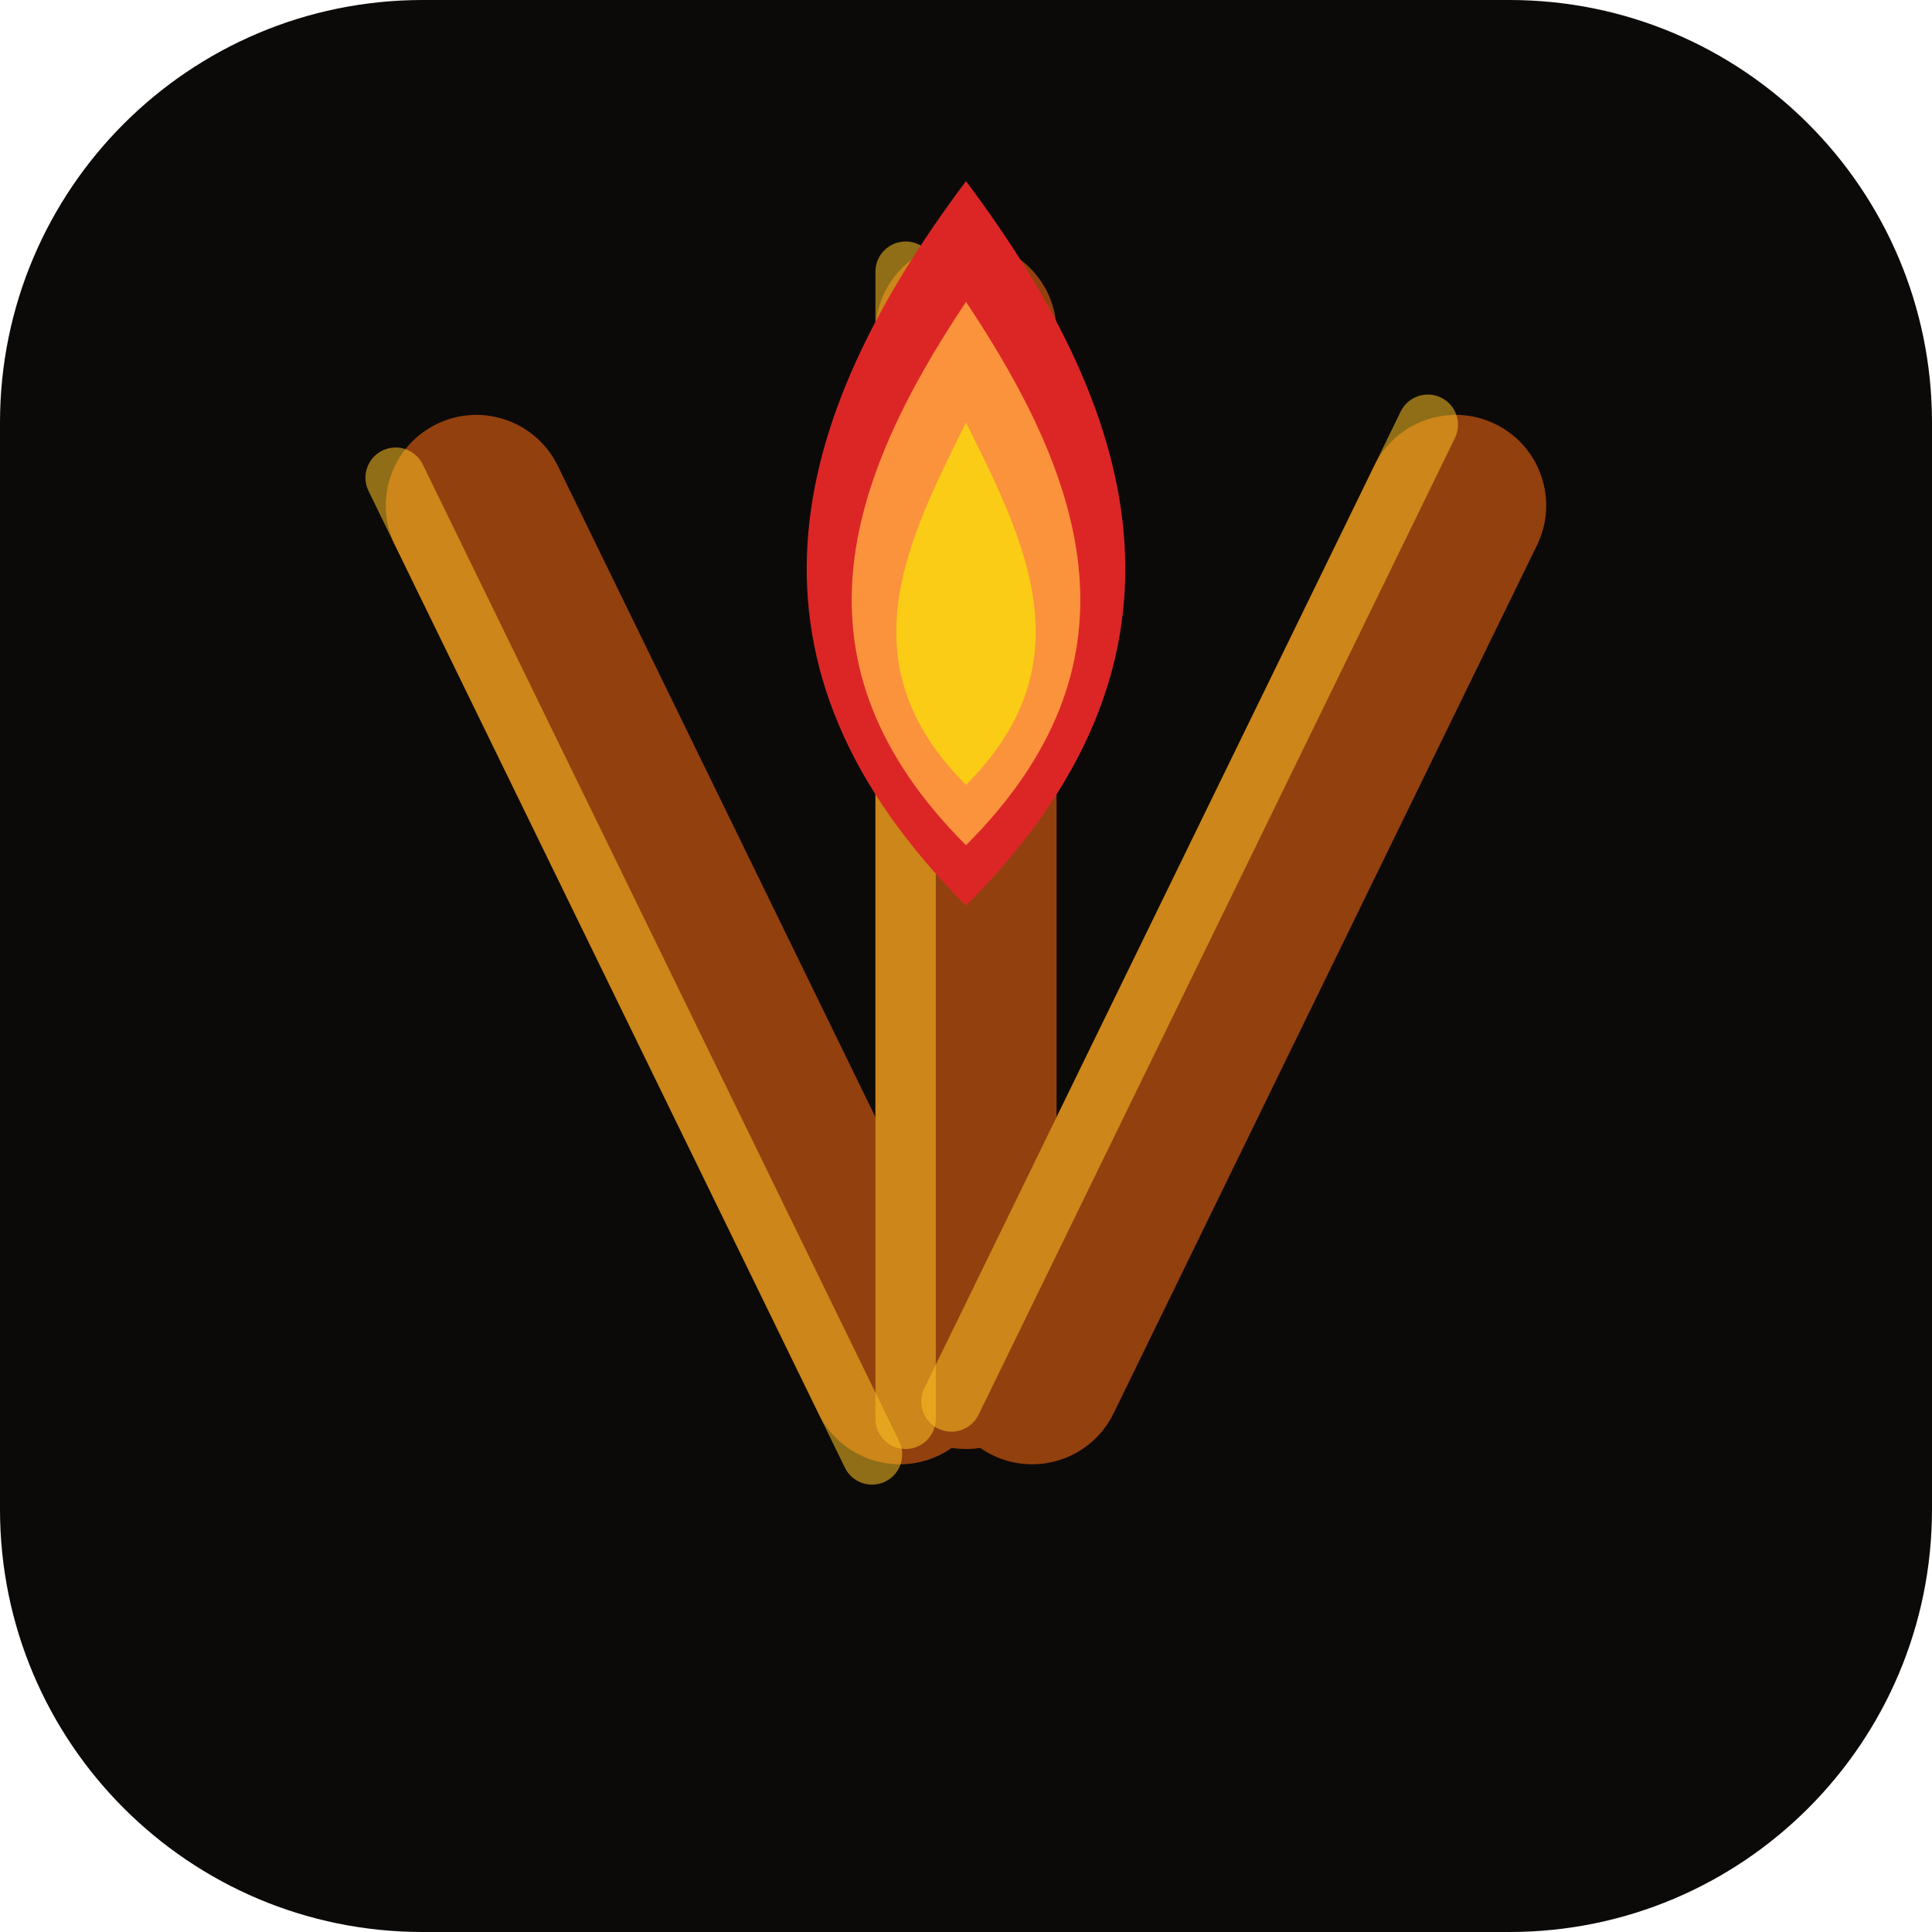
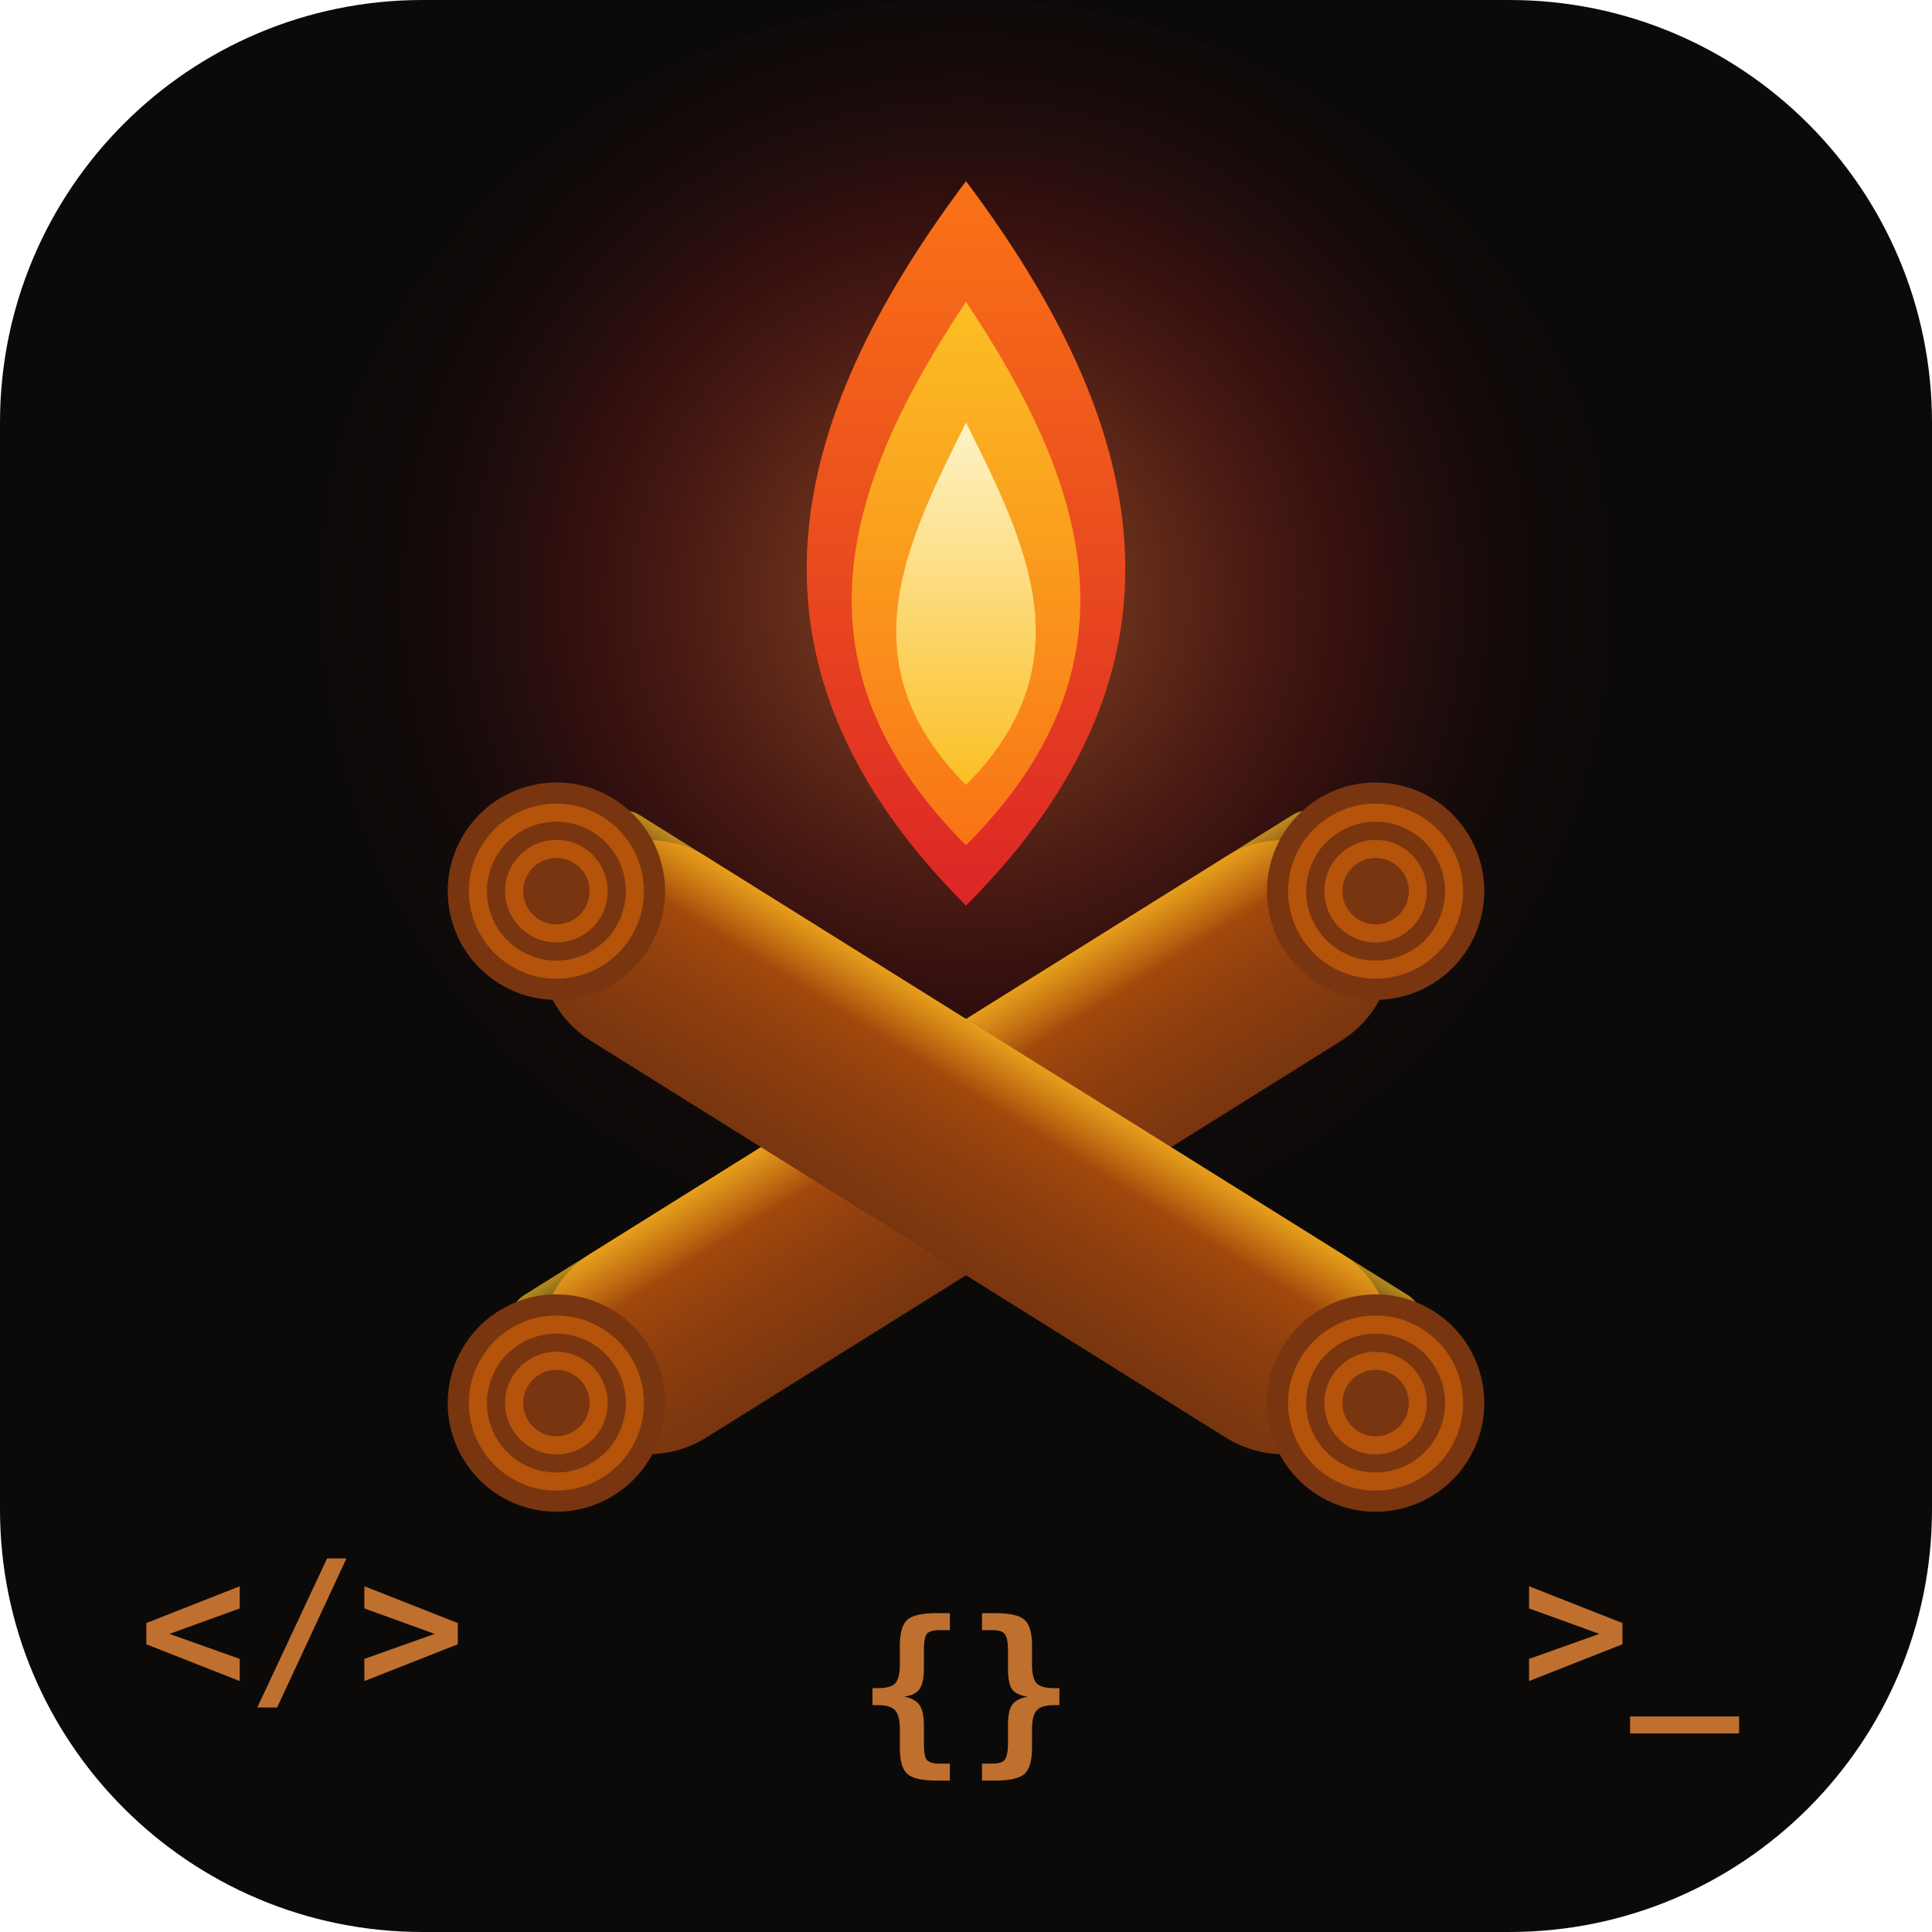
<svg xmlns="http://www.w3.org/2000/svg" viewBox="0 0 64 64" role="img" aria-label="Kindling mark">
+   <defs>
+     <radialGradient id="glow" cx="0.5" cy="0.45" r="0.5">
+       <stop offset="0%" stop-color="#fb923c" stop-opacity="0.55" />
+       <stop offset="60%" stop-color="#dc2626" stop-opacity="0.18" />
+       <stop offset="100%" stop-color="#0c0a09" stop-opacity="0" />
+     </radialGradient>
+     <linearGradient id="flameOuter" x1="0" y1="1" x2="0" y2="0">
+       <stop offset="0%" stop-color="#dc2626" />
+       <stop offset="100%" stop-color="#f97316" />
+     </linearGradient>
+     <linearGradient id="flameMid" x1="0" y1="1" x2="0" y2="0">
+       <stop offset="0%" stop-color="#f97316" />
+       <stop offset="100%" stop-color="#fbbf24" />
+     </linearGradient>
+     <linearGradient id="flameInner" x1="0" y1="1" x2="0" y2="0">
+       <stop offset="0%" stop-color="#fbbf24" />
+       <stop offset="100%" stop-color="#fef3c7" />
+     </linearGradient>
+     <linearGradient id="log" x1="0" y1="0" x2="0" y2="1">
+       <stop offset="0%" stop-color="#b45309" />
+       <stop offset="50%" stop-color="#92400e" />
+       <stop offset="100%" stop-color="#78350f" />
+     </linearGradient>
+     <linearGradient id="logHi" x1="0" y1="0" x2="0" y2="1">
+       <stop offset="0%" stop-color="#fbbf24" stop-opacity="0.7" />
+       <stop offset="100%" stop-color="#fbbf24" stop-opacity="0" />
+     </linearGradient>
+   </defs>
  <rect width="64" height="64" rx="14" fill="#0c0a09" />
-   <g transform="translate(32 50)">
-     <g transform="rotate(-26)">
-       <rect x="-3" y="-40" width="6" height="38" rx="3" fill="#92400e" />
-       <rect x="-3" y="-40" width="2" height="38" rx="1" fill="#fbbf24" fill-opacity="0.55" />
-     </g>
-     <g transform="rotate(0)">
-       <rect x="-3" y="-42" width="6" height="40" rx="3" fill="#92400e" />
-       <rect x="-3" y="-42" width="2" height="40" rx="1" fill="#fbbf24" fill-opacity="0.55" />
-     </g>
-     <g transform="rotate(26)">
-       <rect x="-3" y="-40" width="6" height="38" rx="3" fill="#92400e" />
-       <rect x="-3" y="-40" width="2" height="38" rx="1" fill="#fbbf24" fill-opacity="0.55" />
-     </g>
+   <circle cx="32" cy="22" r="22" fill="url(#glow)" />
+   <g transform="translate(32 38) rotate(-32)">
+     <rect x="-16" y="-3.6" width="32" height="7.2" rx="3.6" fill="url(#log)" />
+     <rect x="-16" y="-3.6" width="32" height="2" rx="1" fill="url(#logHi)" />
+     <circle cx="-16" cy="0" r="3.6" fill="#78350f" />
+     <circle cx="-16" cy="0" r="2.6" fill="none" stroke="#b45309" stroke-width="0.6" />
+     <circle cx="-16" cy="0" r="1.4" fill="none" stroke="#b45309" stroke-width="0.6" />
+     <circle cx="16" cy="0" r="3.6" fill="#78350f" />
+     <circle cx="16" cy="0" r="2.6" fill="none" stroke="#b45309" stroke-width="0.6" />
+     <circle cx="16" cy="0" r="1.4" fill="none" stroke="#b45309" stroke-width="0.6" />
  </g>
-   <path d="M32 6 C38 14 40 22 32 30 C24 22 26 14 32 6 Z" fill="#dc2626" />
-   <path d="M32 10 C36 16 38 22 32 28 C26 22 28 16 32 10 Z" fill="#fb923c" />
-   <path d="M32 14 C34 18 36 22 32 26 C28 22 30 18 32 14 Z" fill="#facc15" />
+   <g transform="translate(32 38) rotate(32)">
+     <rect x="-16" y="-3.6" width="32" height="7.2" rx="3.6" fill="url(#log)" />
+     <rect x="-16" y="-3.6" width="32" height="2" rx="1" fill="url(#logHi)" />
+     <circle cx="-16" cy="0" r="3.6" fill="#78350f" />
+     <circle cx="-16" cy="0" r="2.6" fill="none" stroke="#b45309" stroke-width="0.6" />
+     <circle cx="-16" cy="0" r="1.4" fill="none" stroke="#b45309" stroke-width="0.6" />
+     <circle cx="16" cy="0" r="3.6" fill="#78350f" />
+     <circle cx="16" cy="0" r="2.6" fill="none" stroke="#b45309" stroke-width="0.6" />
+     <circle cx="16" cy="0" r="1.4" fill="none" stroke="#b45309" stroke-width="0.6" />
+   </g>
+   <path d="M32 6 C38 14 40 22 32 30 C24 22 26 14 32 6 Z" fill="url(#flameOuter)" />
+   <path d="M32 10 C36 16 38 22 32 28 C26 22 28 16 32 10 Z" fill="url(#flameMid)" />
+   <path d="M32 14 C34 18 36 22 32 26 C28 22 30 18 32 14 Z" fill="url(#flameInner)" />
+   <g fill="#fb923c" fill-opacity="0.75" font-family="ui-monospace, 'JetBrains Mono', Menlo, Consolas, monospace" font-size="6" font-weight="600" text-anchor="middle">
+     <text x="10" y="56">&lt;/&gt;</text>
+     <text x="32" y="58">{}</text>
+     <text x="54" y="56">&gt;_</text>
+   </g>
</svg>
